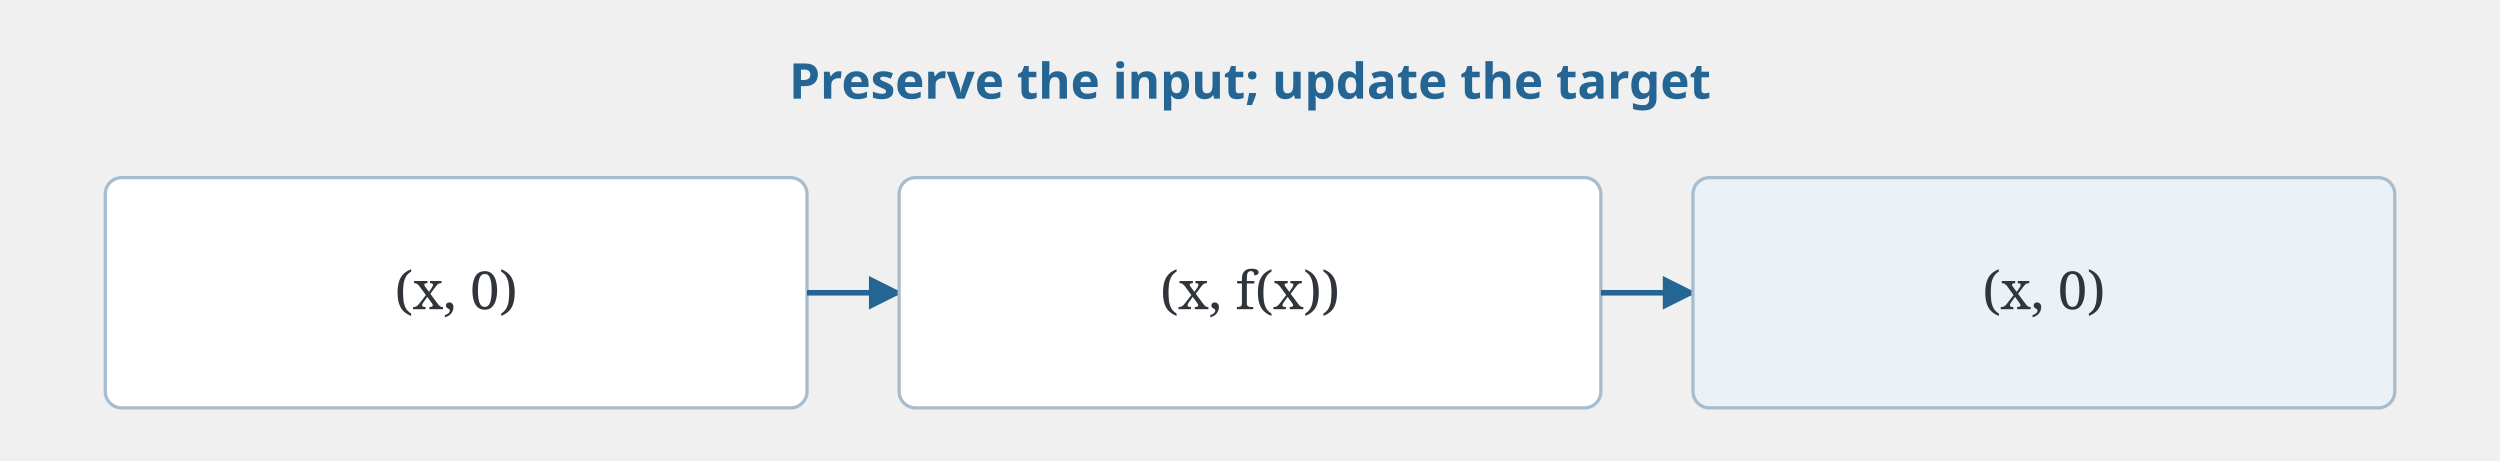
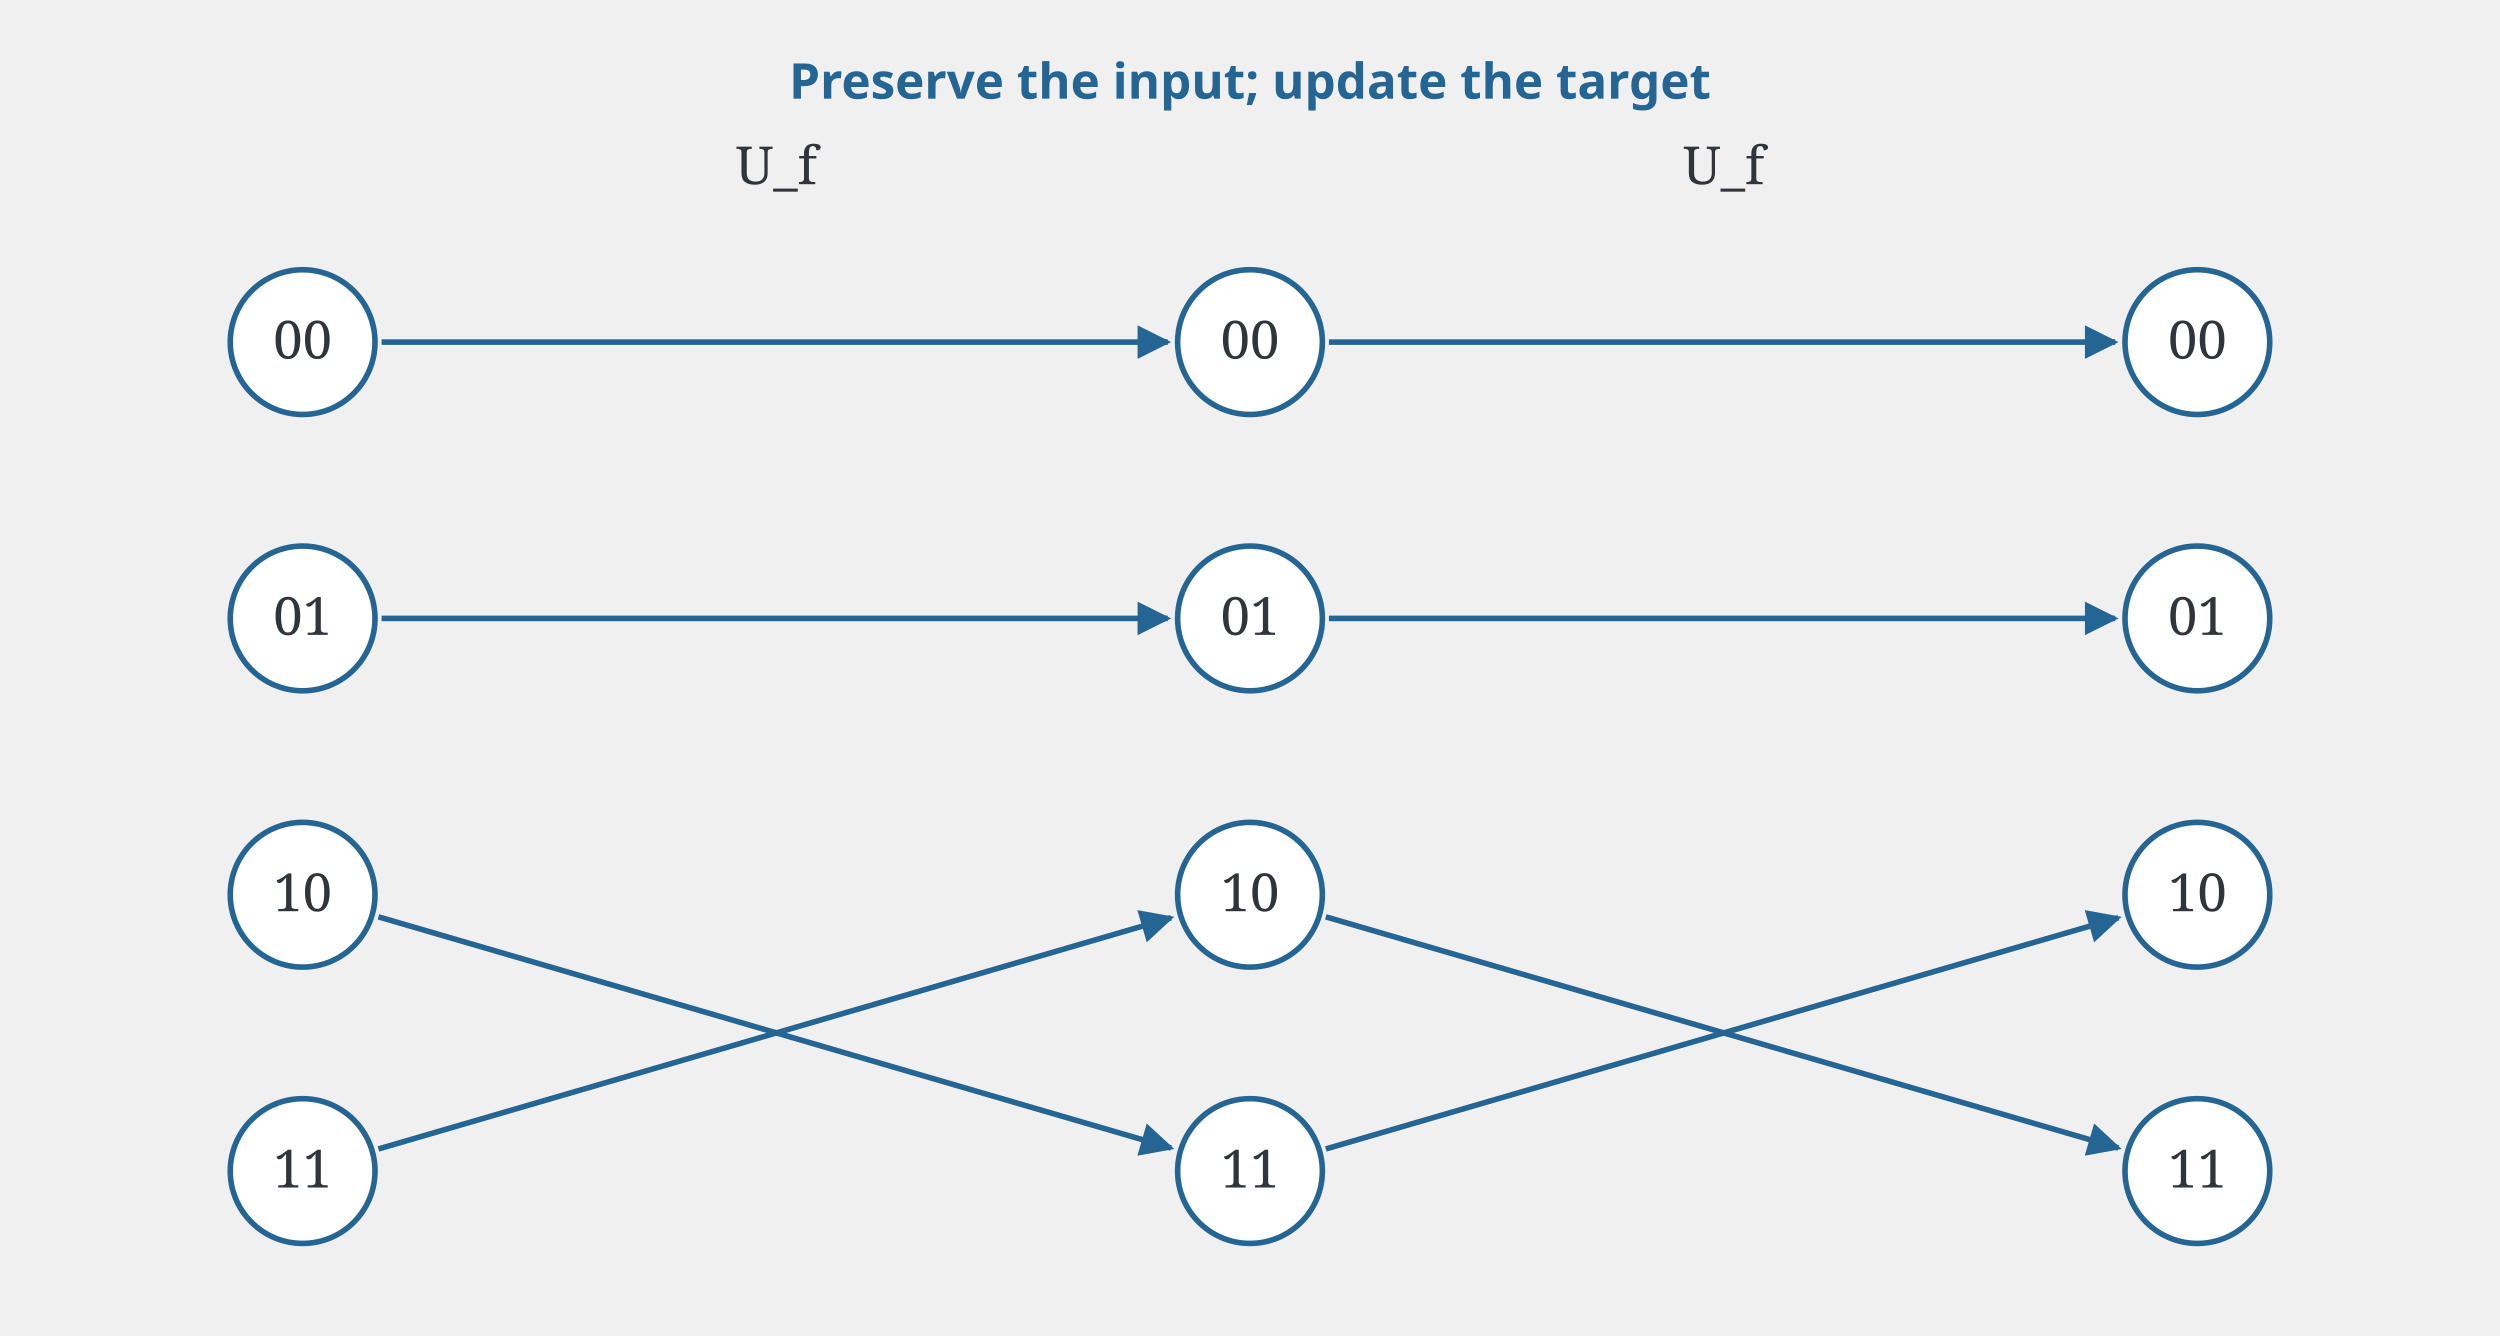
- <svg xmlns="http://www.w3.org/2000/svg" viewBox="0 0 760 140" role="img" aria-labelledby="title desc">
+ <svg xmlns="http://www.w3.org/2000/svg" viewBox="0 0 760 406" role="img" aria-labelledby="title desc">
  <defs>
    <marker id="arrow" viewBox="0 0 10 10" refX="9" refY="5" markerWidth="6" markerHeight="6" orient="auto-start-reverse">
      <path d="M0 0L10 5L0 10Z" fill="context-stroke" />
    </marker>
  </defs>
  <style>text{font:16px Georgia,serif;fill:#30343b}.heading{font:600 15px system-ui,sans-serif;fill:#246593}.small{font:14px system-ui,sans-serif;fill:#4b5864}.grid{stroke:#d3dee7;stroke-width:1}.edge{fill:none;stroke:#246593;stroke-width:1.7;marker-end:url(#arrow)}</style>
  <text x="380" y="30" text-anchor="middle" class="heading" data-max-width="700">Preserve the input; update the target</text>
-   <rect x="32" y="54" width="213.333" height="70" rx="5" fill="#fff" stroke="#a7bccd" />
-   <text x="138.667" y="94" text-anchor="middle" class="" data-max-width="191.333" data-tex="(x, 0)">(x, 0)</text>
-   <path d="M245.333 89L273.333 89" class="edge" />
-   <rect x="273.333" y="54" width="213.333" height="70" rx="5" fill="#fff" stroke="#a7bccd" />
-   <text x="380" y="94" text-anchor="middle" class="" data-max-width="191.333" data-tex="(x, f(x))">(x, f(x))</text>
-   <path d="M486.667 89L514.667 89" class="edge" />
-   <rect x="514.667" y="54" width="213.333" height="70" rx="5" fill="#eaf1f7" stroke="#a7bccd" />
-   <text x="621.333" y="94" text-anchor="middle" class="" data-max-width="191.333" data-tex="(x, 0)">(x, 0)</text>
+   <text x="236" y="56" text-anchor="middle" class="" data-max-width="233.333" data-tex="U_f">U_f</text>
+   <text x="524" y="56" text-anchor="middle" class="" data-max-width="233.333" data-tex="U_f">U_f</text>
+   <path d="M116 104L355 104" class="edge" />
+   <path d="M116 188L355 188" class="edge" />
+   <path d="M115.04 278.72L356 349" class="edge" />
+   <path d="M115.04 349.28L356 279" class="edge" />
+   <path d="M404 104L643 104" class="edge" />
+   <path d="M404 188L643 188" class="edge" />
+   <path d="M403.04 278.72L644 349" class="edge" />
+   <path d="M403.04 349.28L644 279" class="edge" />
+   <circle cx="92" cy="104" r="22" fill="#fff" stroke="#246593" stroke-width="1.7" />
+   <text x="92" y="109" text-anchor="middle" class="" data-max-width="38">00</text>
+   <circle cx="92" cy="188" r="22" fill="#fff" stroke="#246593" stroke-width="1.7" />
+   <text x="92" y="193" text-anchor="middle" class="" data-max-width="38">01</text>
+   <circle cx="92" cy="272" r="22" fill="#fff" stroke="#246593" stroke-width="1.7" />
+   <text x="92" y="277" text-anchor="middle" class="" data-max-width="38">10</text>
+   <circle cx="92" cy="356" r="22" fill="#fff" stroke="#246593" stroke-width="1.7" />
+   <text x="92" y="361" text-anchor="middle" class="" data-max-width="38">11</text>
+   <circle cx="380" cy="104" r="22" fill="#fff" stroke="#246593" stroke-width="1.7" />
+   <text x="380" y="109" text-anchor="middle" class="" data-max-width="38">00</text>
+   <circle cx="380" cy="188" r="22" fill="#fff" stroke="#246593" stroke-width="1.7" />
+   <text x="380" y="193" text-anchor="middle" class="" data-max-width="38">01</text>
+   <circle cx="380" cy="272" r="22" fill="#fff" stroke="#246593" stroke-width="1.7" />
+   <text x="380" y="277" text-anchor="middle" class="" data-max-width="38">10</text>
+   <circle cx="380" cy="356" r="22" fill="#fff" stroke="#246593" stroke-width="1.7" />
+   <text x="380" y="361" text-anchor="middle" class="" data-max-width="38">11</text>
+   <circle cx="668" cy="104" r="22" fill="#fff" stroke="#246593" stroke-width="1.7" />
+   <text x="668" y="109" text-anchor="middle" class="" data-max-width="38">00</text>
+   <circle cx="668" cy="188" r="22" fill="#fff" stroke="#246593" stroke-width="1.7" />
+   <text x="668" y="193" text-anchor="middle" class="" data-max-width="38">01</text>
+   <circle cx="668" cy="272" r="22" fill="#fff" stroke="#246593" stroke-width="1.7" />
+   <text x="668" y="277" text-anchor="middle" class="" data-max-width="38">10</text>
+   <circle cx="668" cy="356" r="22" fill="#fff" stroke="#246593" stroke-width="1.7" />
+   <text x="668" y="361" text-anchor="middle" class="" data-max-width="38">11</text>
</svg>
